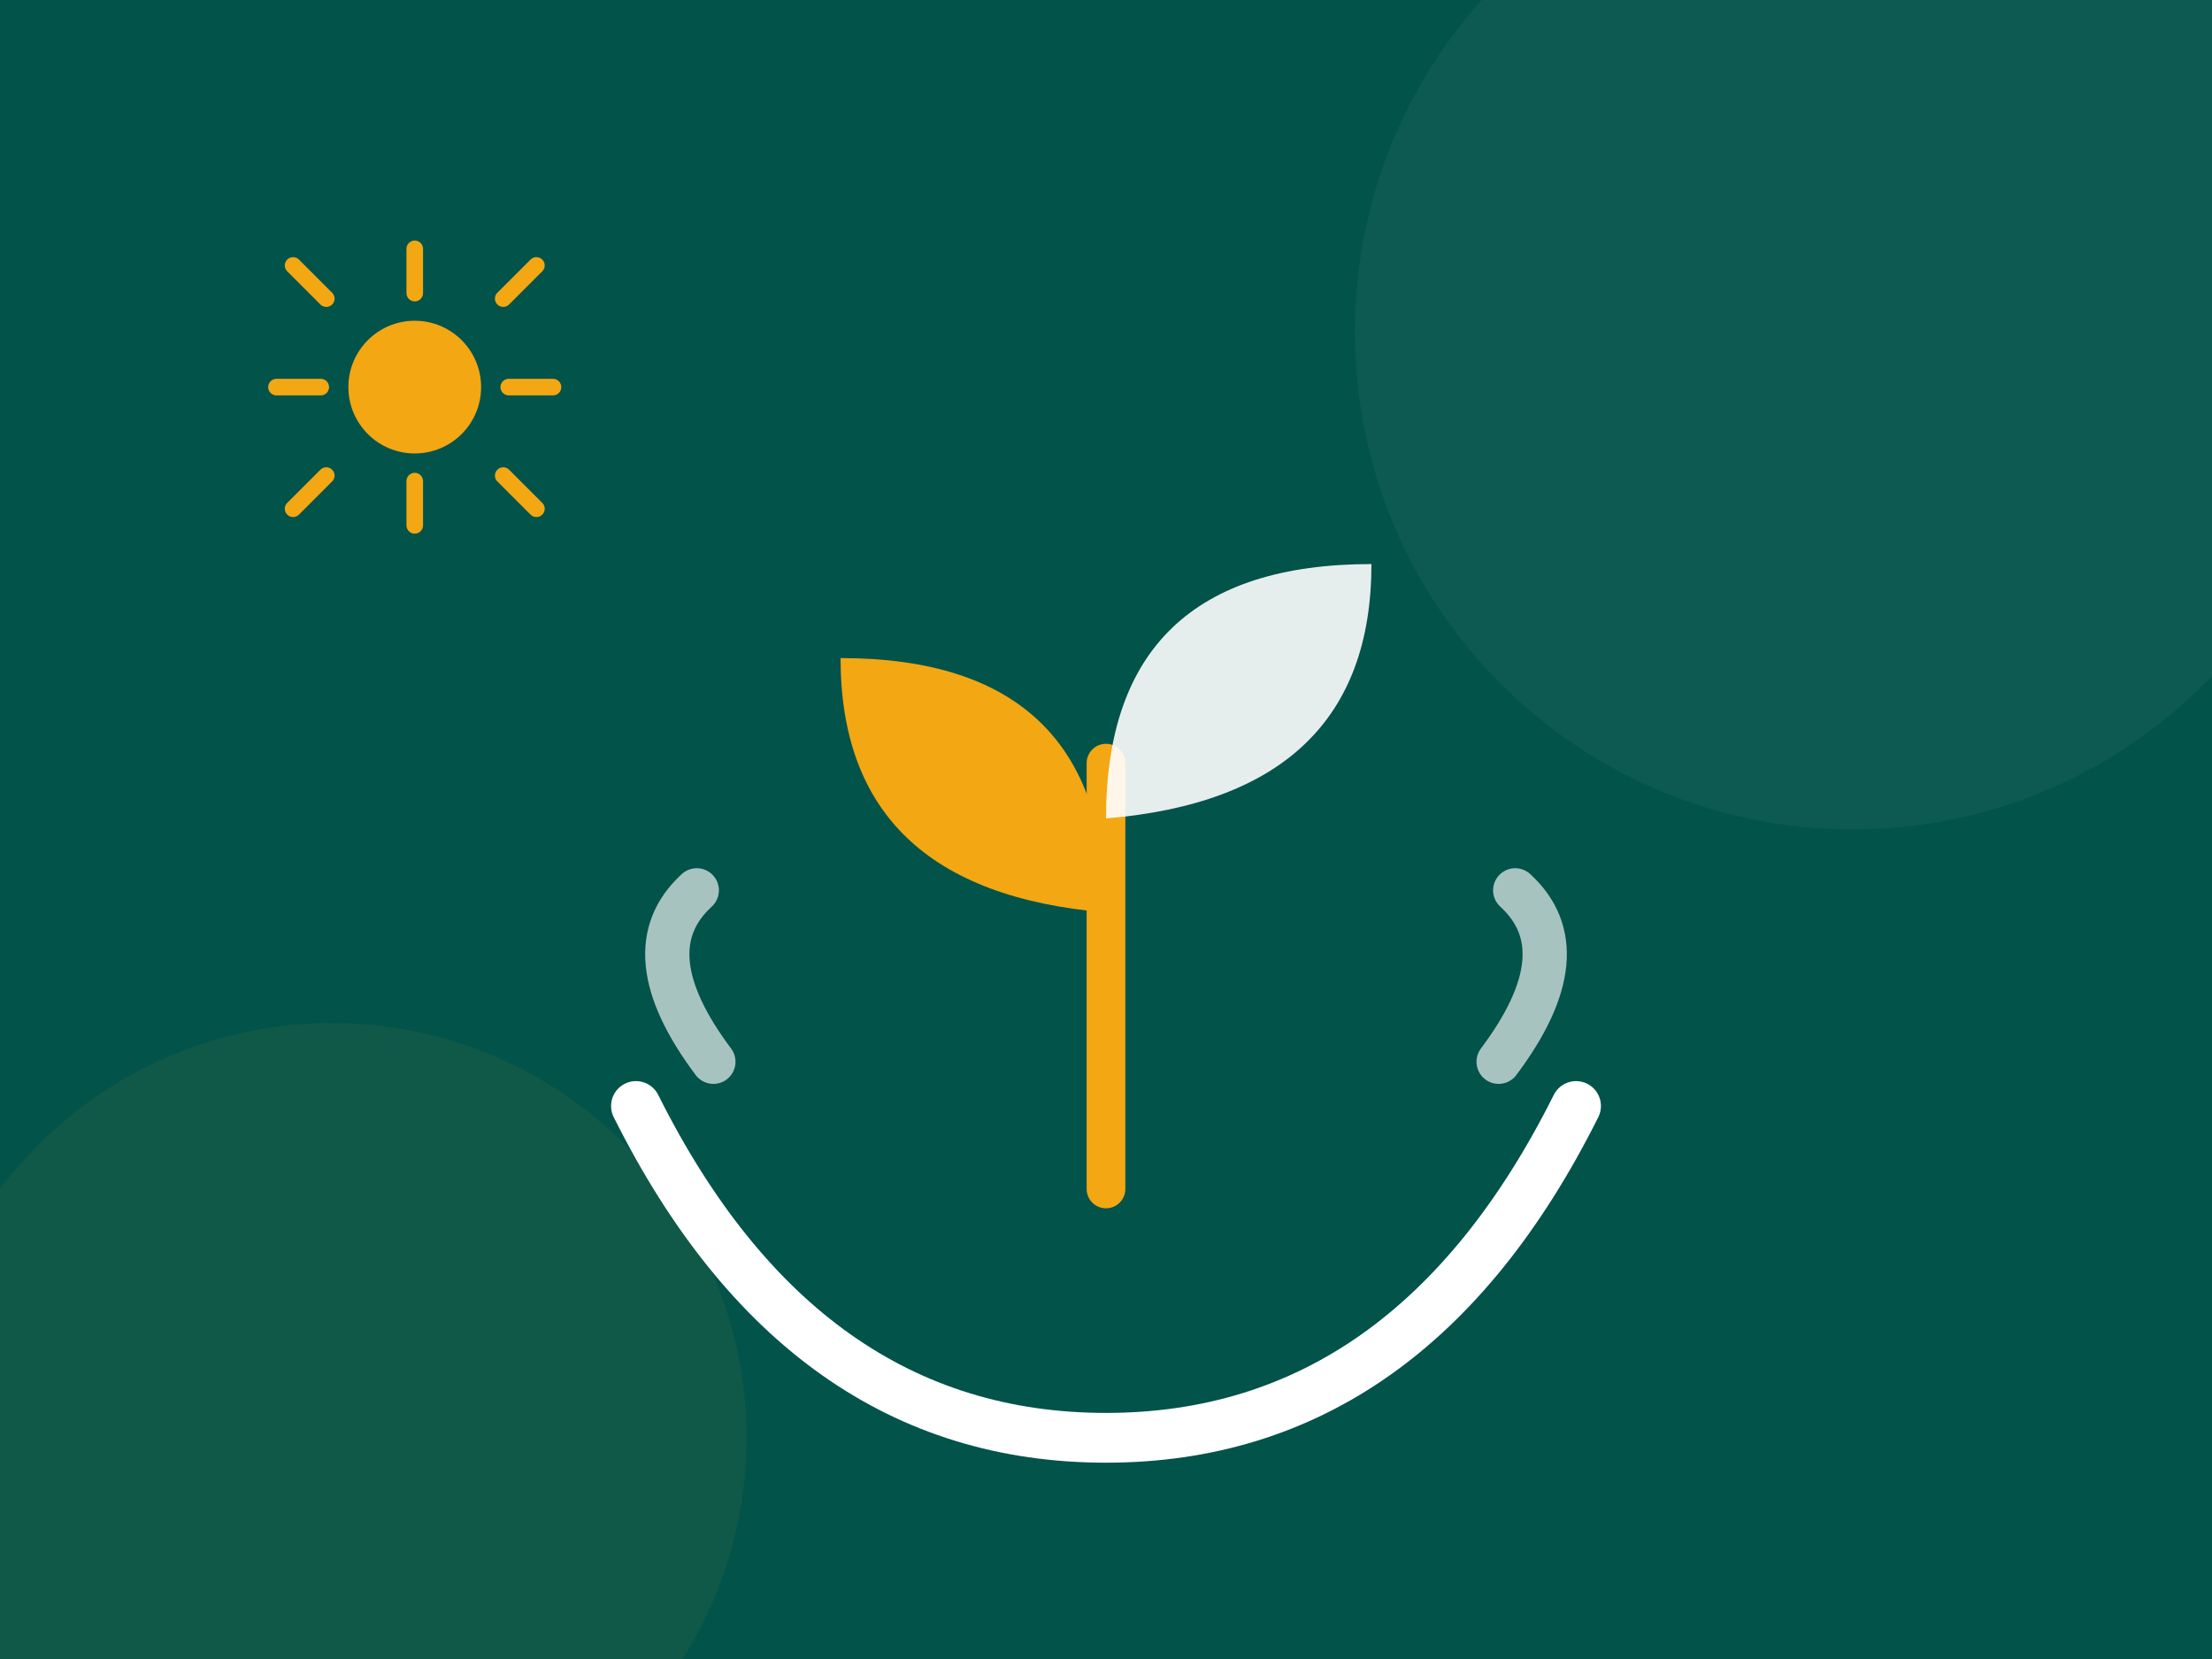
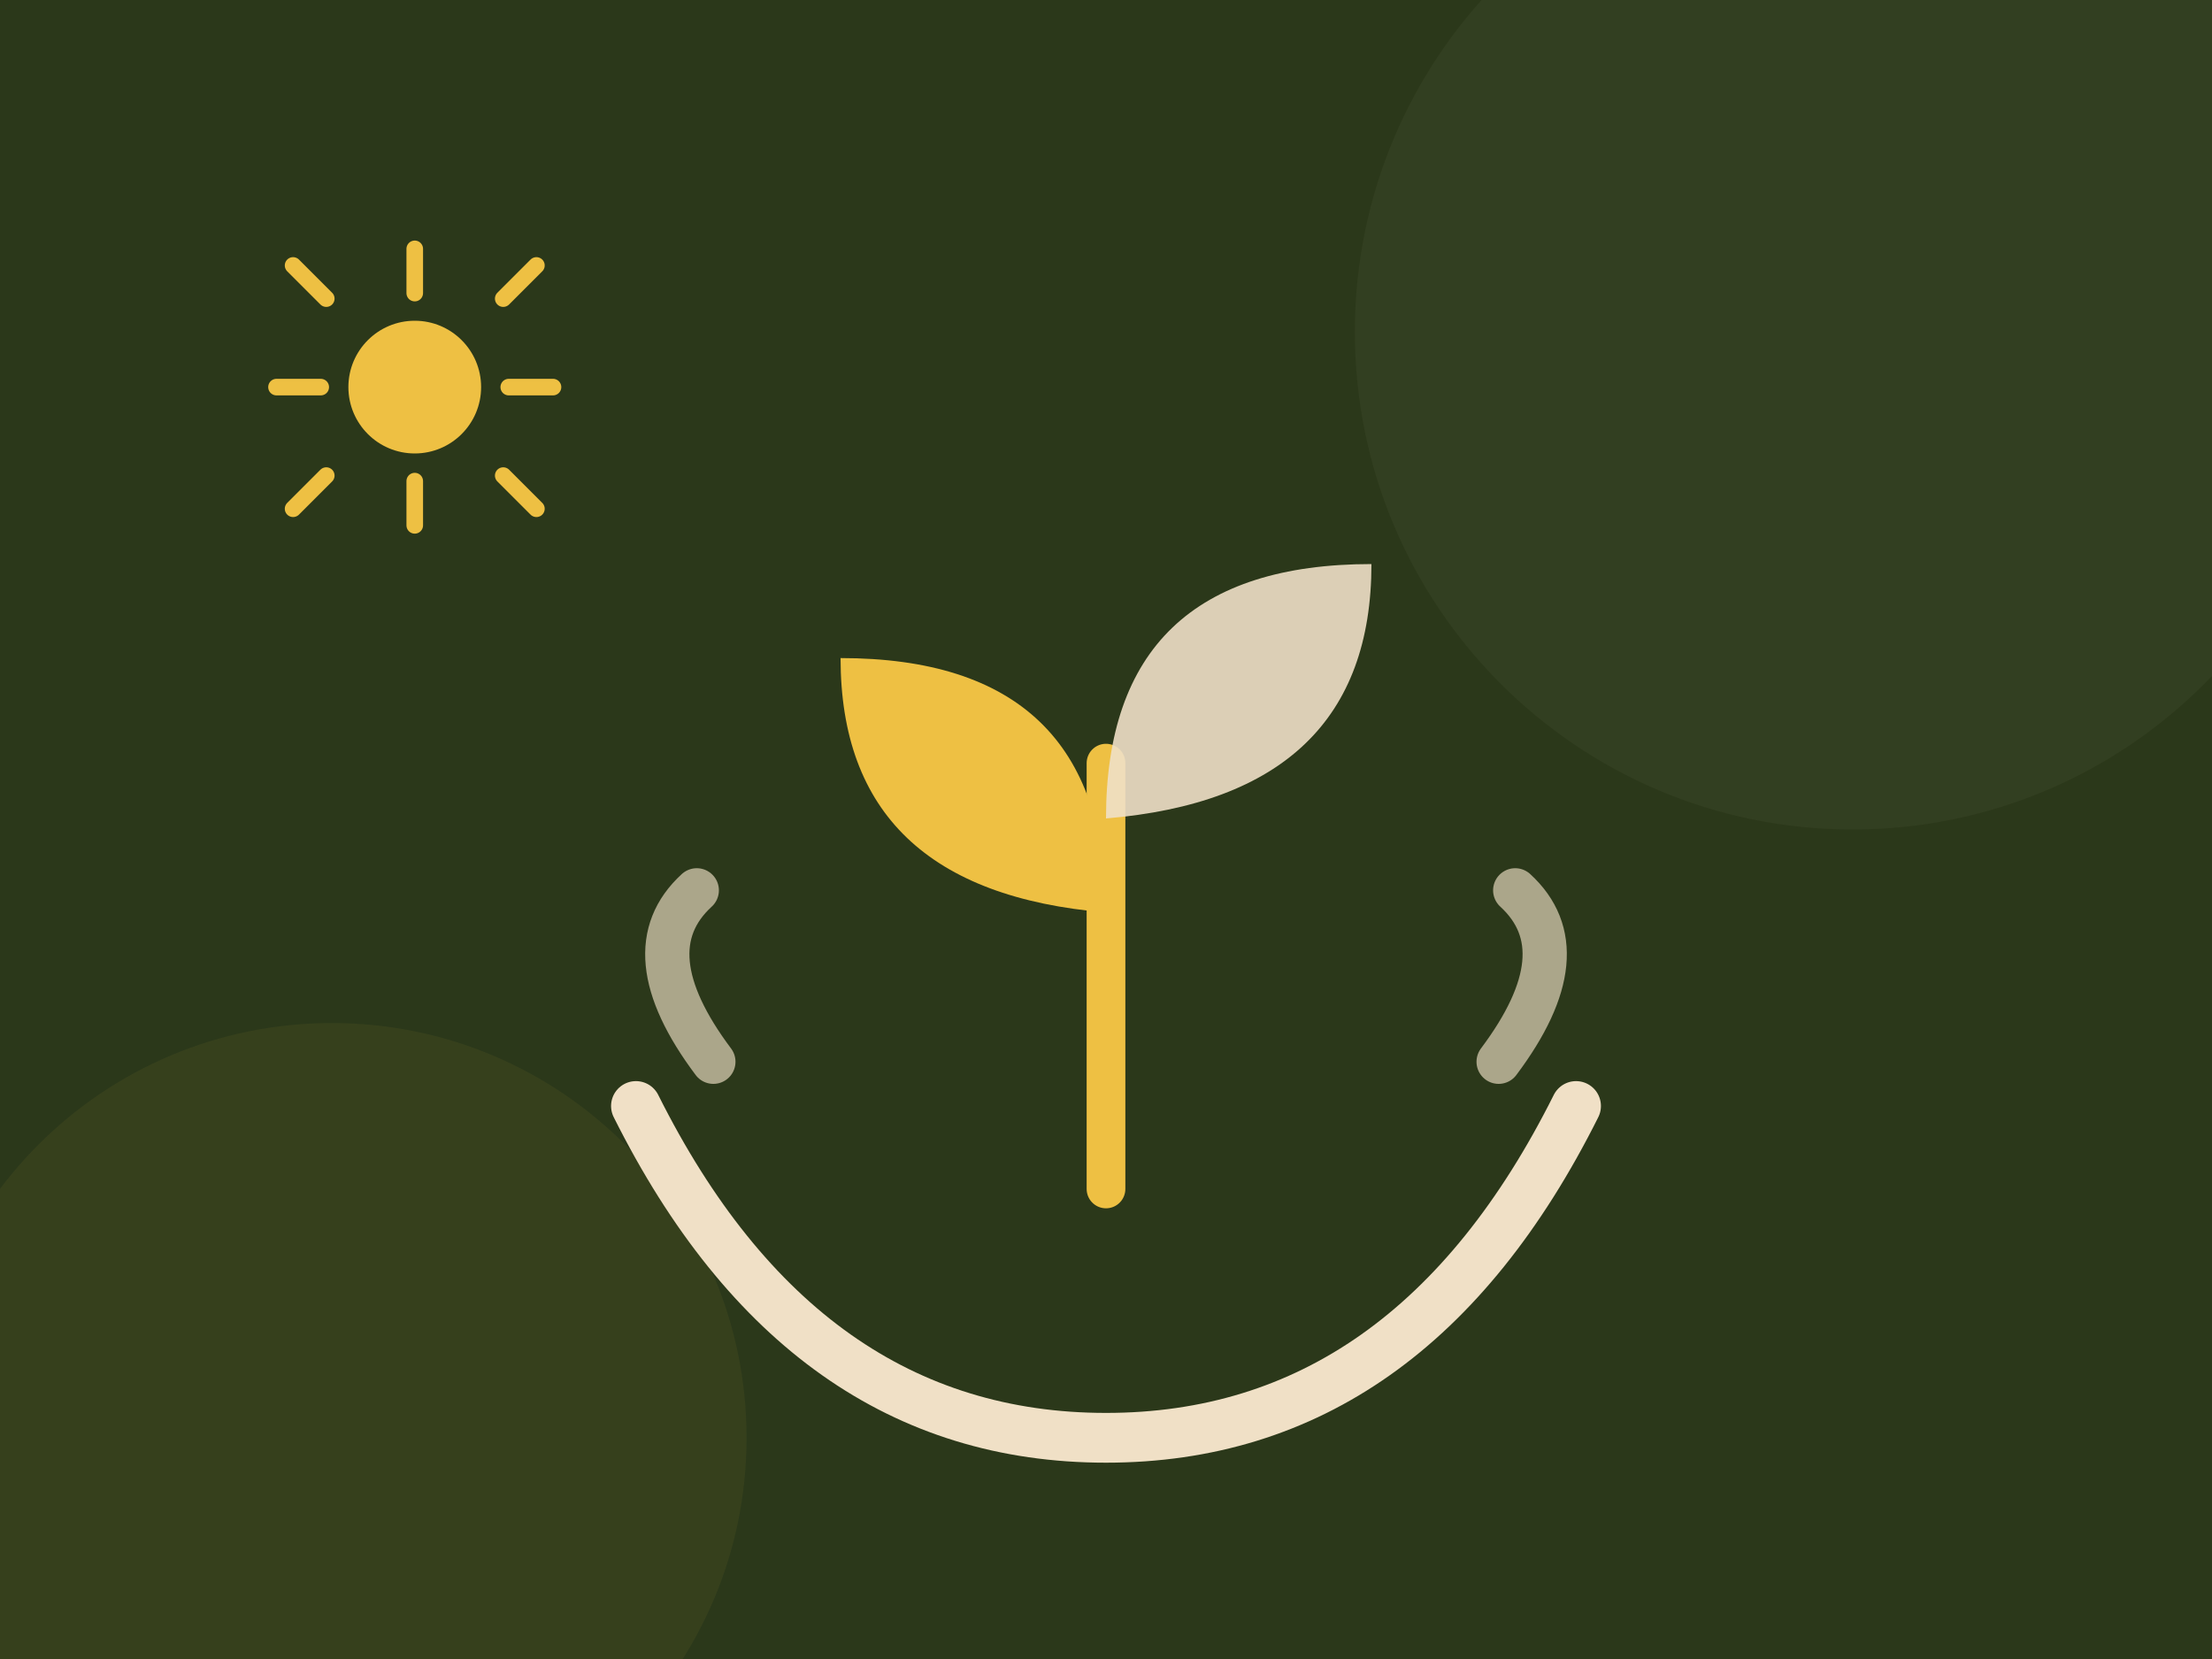
<svg xmlns="http://www.w3.org/2000/svg" viewBox="0 0 800 600" width="800" height="600" role="img">
  <defs>
    <linearGradient id="bg" x1="0" y1="0" x2="1" y2="1">
-       <stop offset="0" stop-color="#02534A" />
-       <stop offset="1" stop-color="#013A34" />
+       <stop offset="0" stop-color="#2B381A" />
+       <stop offset="1" stop-color="#1A230F" />
    </linearGradient>
  </defs>
-   <rect width="800" height="600" fill="#02534A" />
-   <circle cx="670" cy="120" r="180" fill="#FFFFFF" opacity="0.04" />
-   <circle cx="120" cy="520" r="150" fill="#F3A713" opacity="0.06" />
+   <rect width="800" height="600" fill="#2B381A" />
+   <circle cx="670" cy="120" r="180" fill="#F0E0C6" opacity="0.04" />
+   <circle cx="120" cy="520" r="150" fill="#EEC043" opacity="0.06" />
  <g transform="translate(150,140)">
-     <circle r="24" fill="#F3A713" />
-     <g stroke="#F3A713" stroke-width="6" stroke-linecap="round">
+     <circle r="24" fill="#EEC043" />
+     <g stroke="#EEC043" stroke-width="6" stroke-linecap="round">
      <path d="M0 -34 V -50" />
      <path d="M0 34 V 50" />
      <path d="M-34 0 H -50" />
      <path d="M34 0 H 50" />
      <path d="M-32 -32 L -44 -44" />
      <path d="M32 -32 L 44 -44" />
      <path d="M-32 32 L -44 44" />
      <path d="M32 32 L 44 44" />
    </g>
  </g>
-   <path d="M230 400 q60 120 170 120 q110 0 170 -120" fill="none" stroke="#FFFFFF" stroke-width="18" stroke-linecap="round" />
-   <path d="M258 384 q-30 -40 -6 -62 M542 384 q30 -40 6 -62" fill="none" stroke="#FFFFFF" stroke-width="16" stroke-linecap="round" opacity="0.65" />
-   <path d="M400 430 V276" stroke="#F3A713" stroke-width="14" stroke-linecap="round" />
-   <path d="M400 330 q-96 -8 -96 -92 q96 0 96 92 z" fill="#F3A713" />
-   <path d="M400 296 q96 -8 96 -92 q-96 0 -96 92 z" fill="#FFFFFF" opacity="0.9" />
+   <path d="M230 400 q60 120 170 120 q110 0 170 -120" fill="none" stroke="#F0E0C6" stroke-width="18" stroke-linecap="round" />
+   <path d="M258 384 q-30 -40 -6 -62 M542 384 q30 -40 6 -62" fill="none" stroke="#F0E0C6" stroke-width="16" stroke-linecap="round" opacity="0.65" />
+   <path d="M400 430 V276" stroke="#EEC043" stroke-width="14" stroke-linecap="round" />
+   <path d="M400 330 q-96 -8 -96 -92 q96 0 96 92 z" fill="#EEC043" />
+   <path d="M400 296 q96 -8 96 -92 q-96 0 -96 92 z" fill="#F0E0C6" opacity="0.9" />
</svg>
